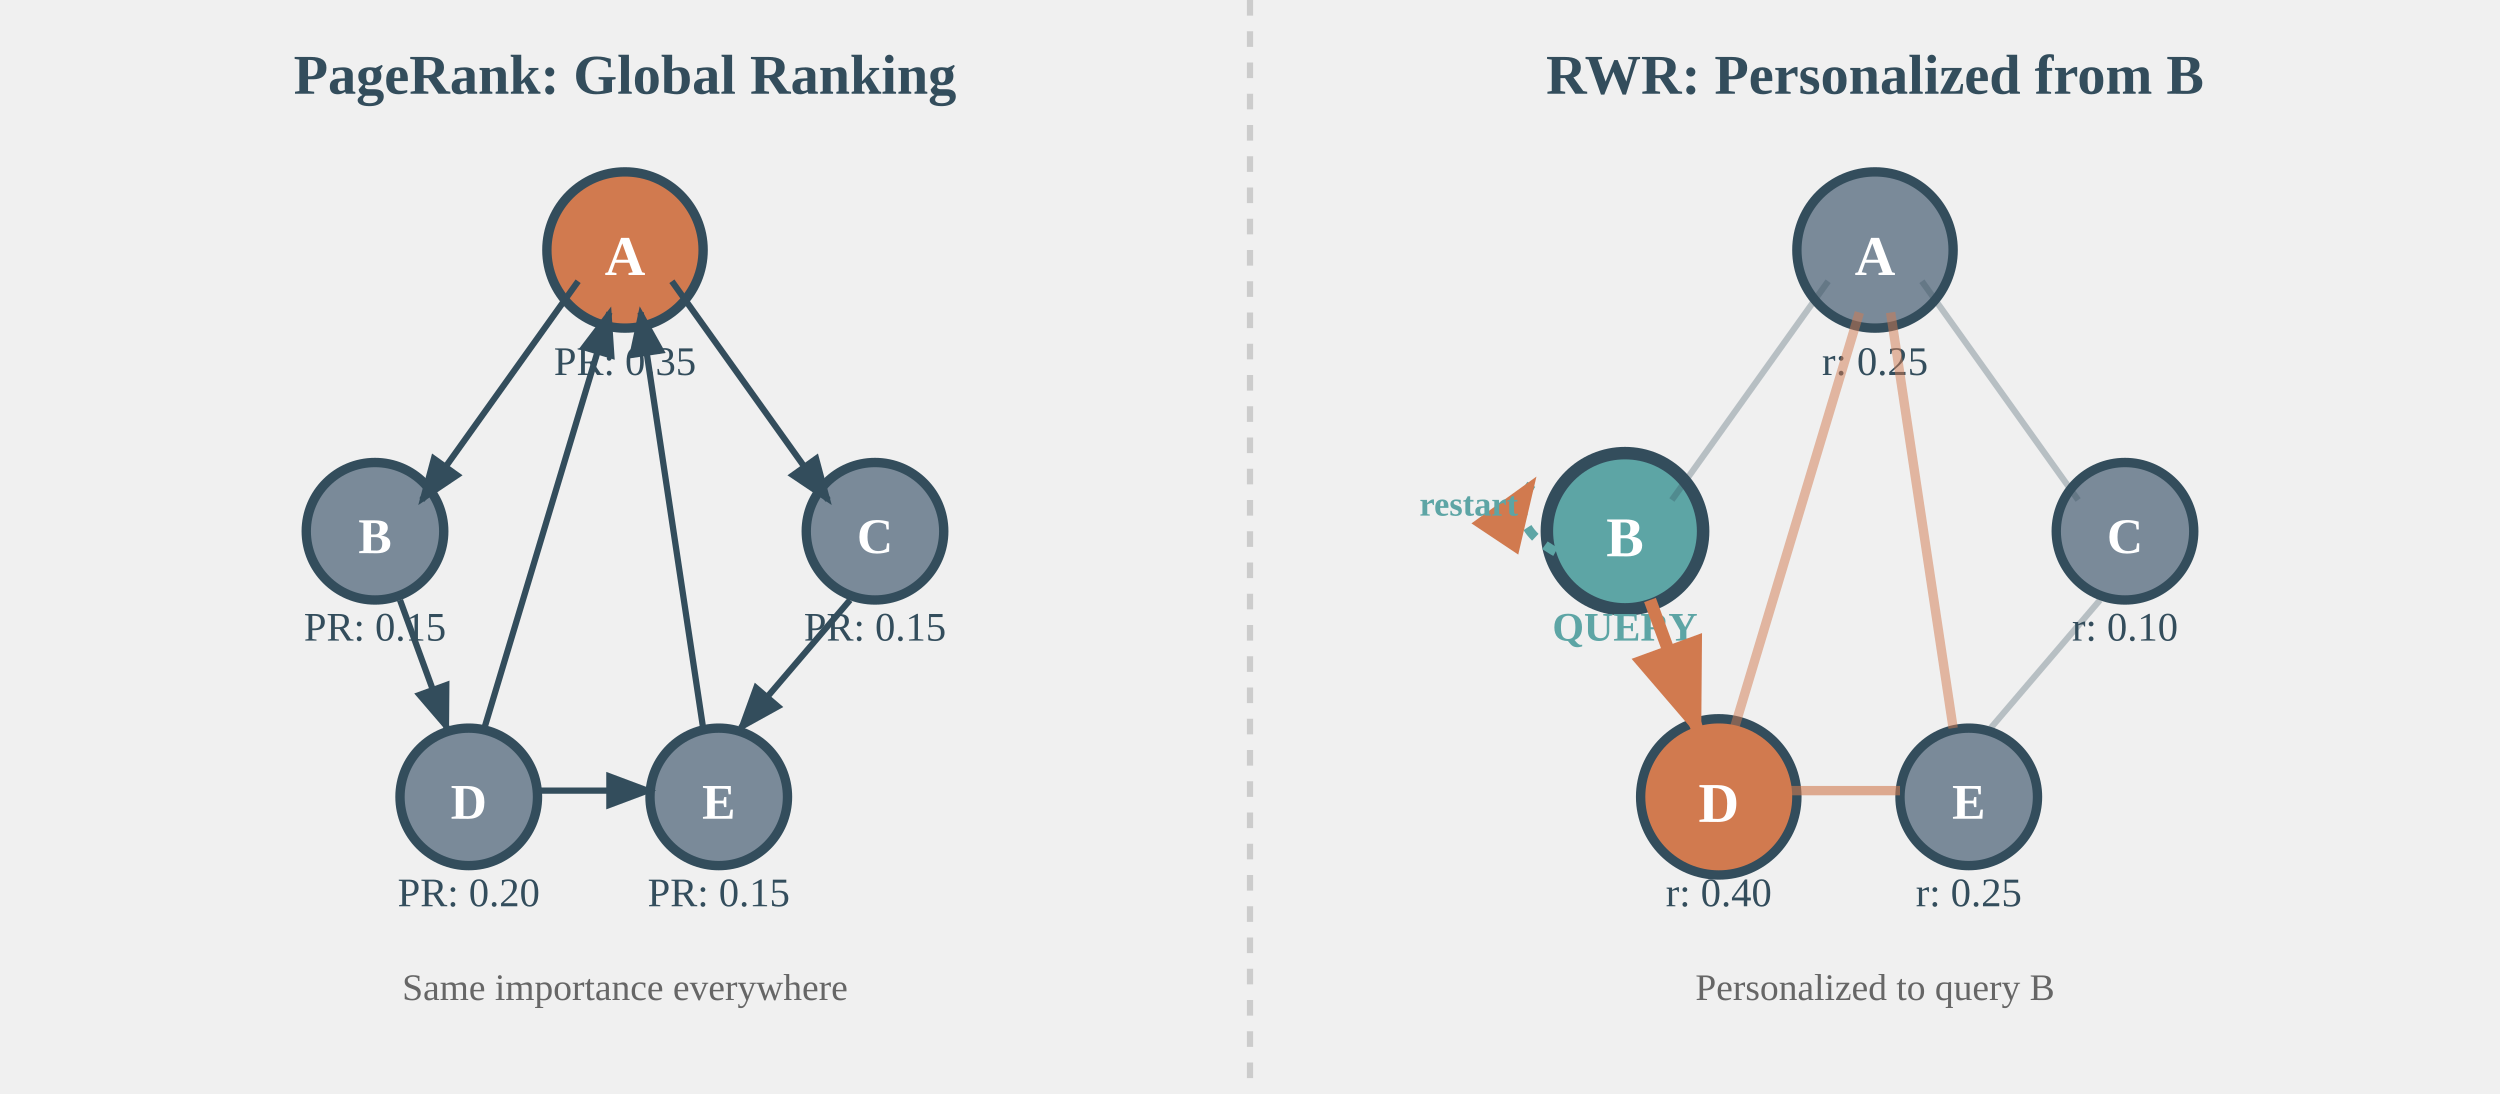
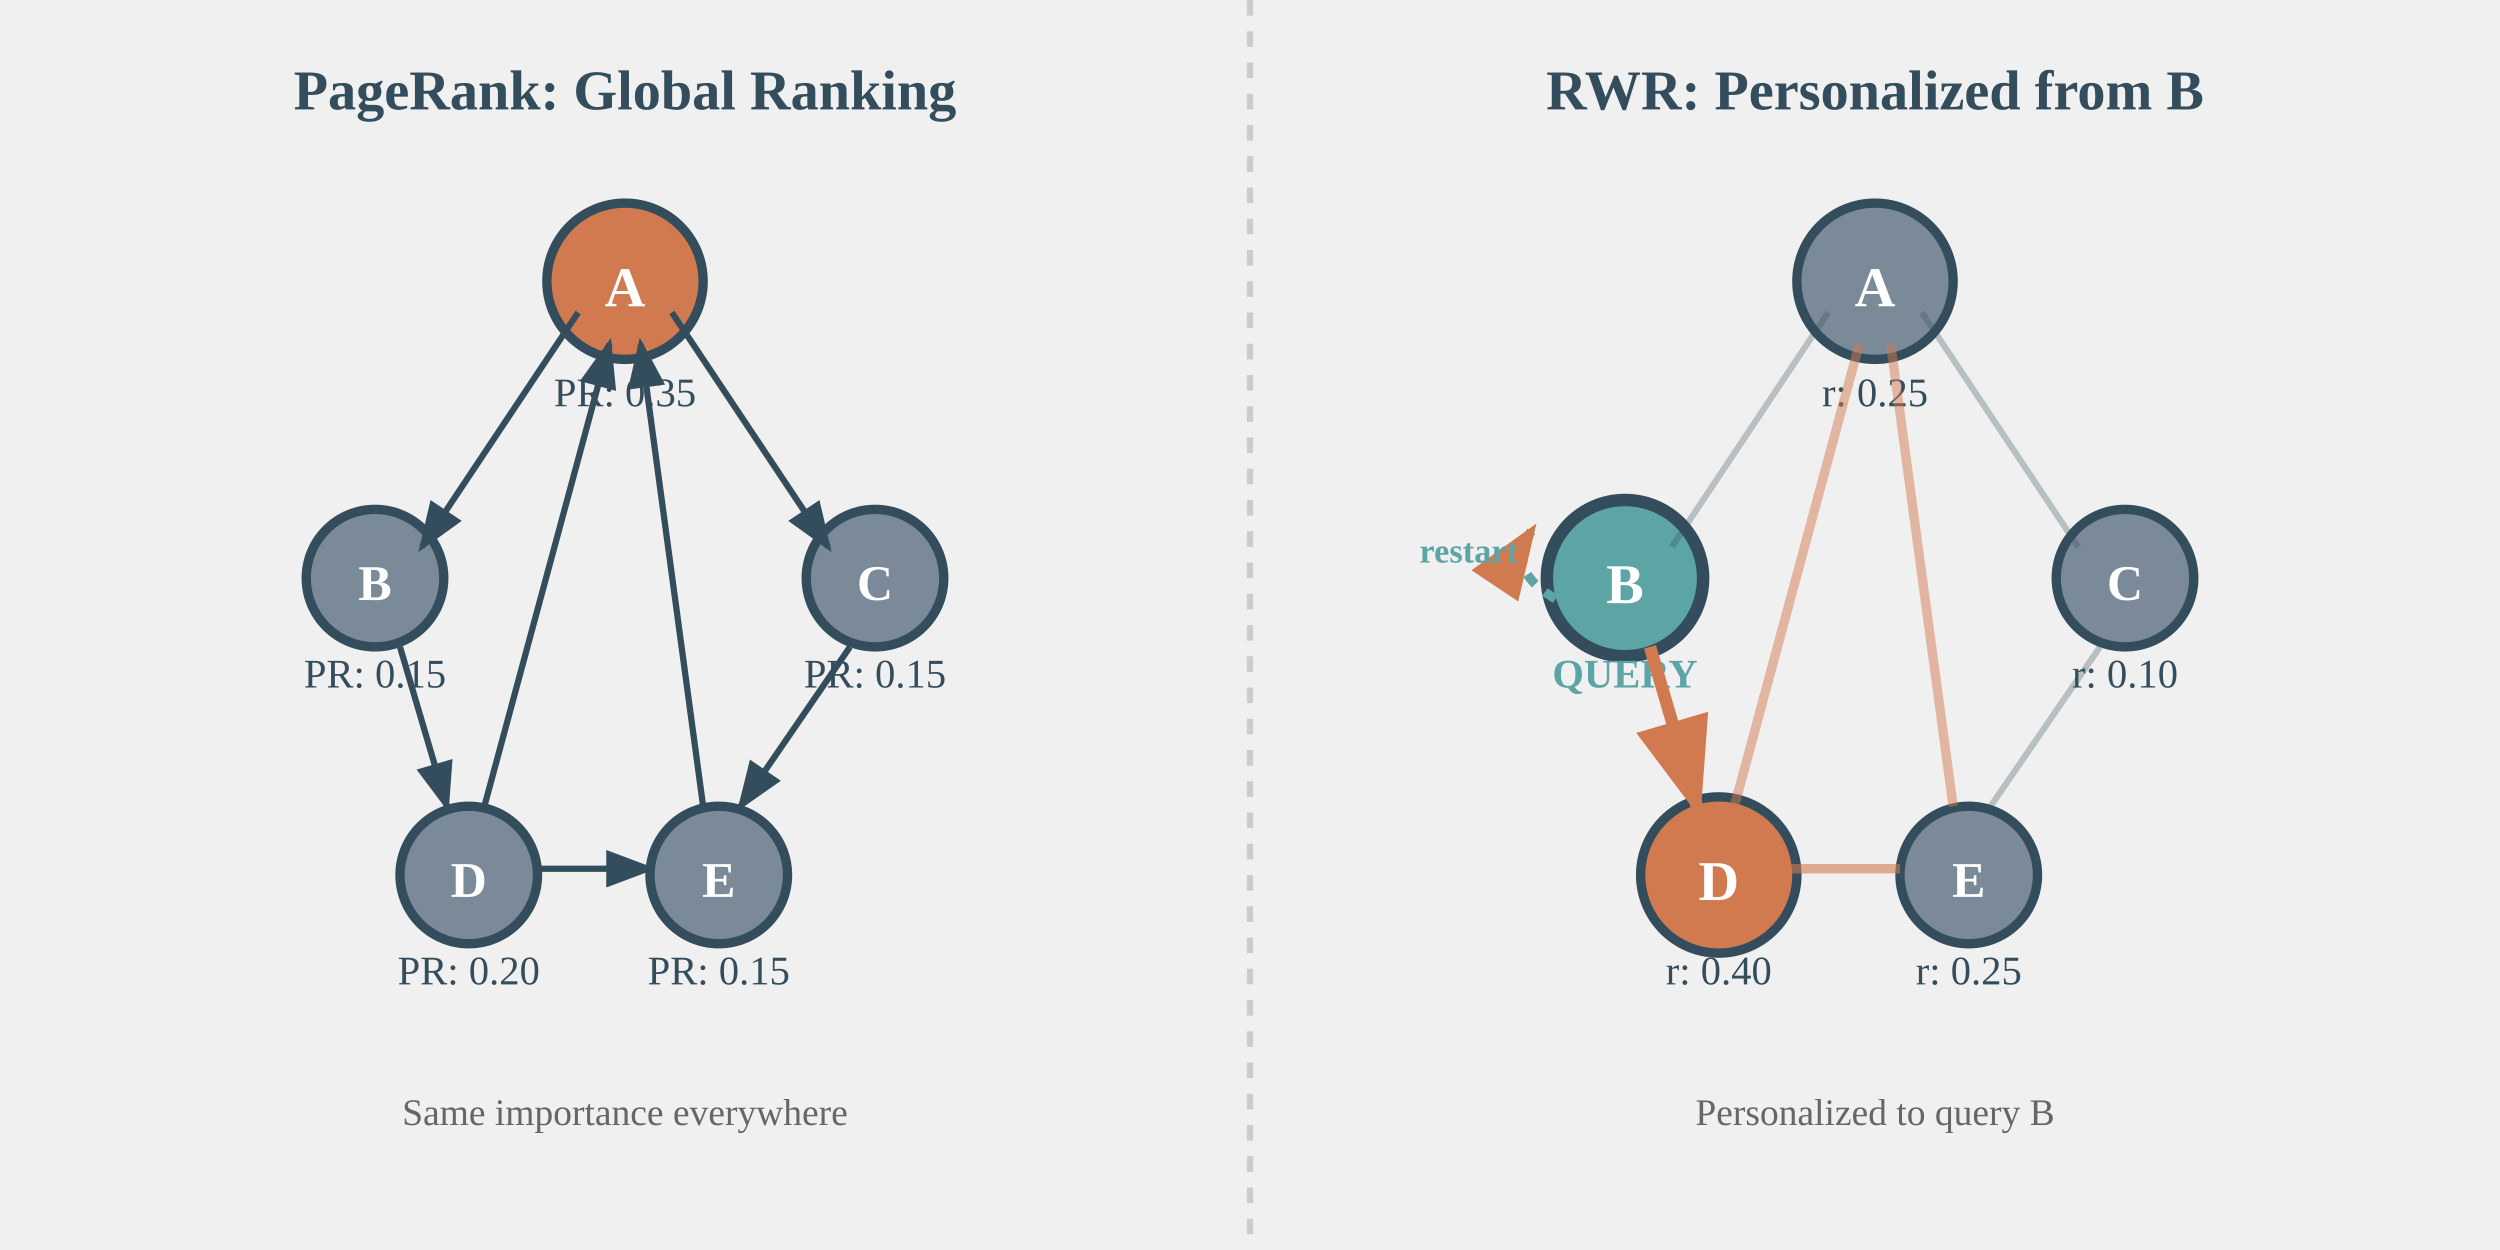
- <svg xmlns="http://www.w3.org/2000/svg" width="800" height="350" viewBox="0 0 800 350">
-   <text x="200" y="30" text-anchor="middle" font-size="18" font-weight="bold" fill="#334d5c">PageRank: Global Ranking</text>
-   <circle cx="200" cy="80" r="25" fill="#d17a4f" stroke="#334d5c" stroke-width="3" />
-   <text x="200" y="88" text-anchor="middle" fill="white" font-size="18" font-weight="bold">A</text>
-   <text x="200" y="120" text-anchor="middle" fill="#334d5c" font-size="13">PR: 0.35</text>
-   <circle cx="120" cy="170" r="22" fill="#7a8a99" stroke="#334d5c" stroke-width="3" />
-   <text x="120" y="177" text-anchor="middle" fill="white" font-size="16" font-weight="bold">B</text>
-   <text x="120" y="205" text-anchor="middle" fill="#334d5c" font-size="13">PR: 0.15</text>
-   <circle cx="280" cy="170" r="22" fill="#7a8a99" stroke="#334d5c" stroke-width="3" />
-   <text x="280" y="177" text-anchor="middle" fill="white" font-size="16" font-weight="bold">C</text>
-   <text x="280" y="205" text-anchor="middle" fill="#334d5c" font-size="13">PR: 0.15</text>
-   <circle cx="150" cy="255" r="22" fill="#7a8a99" stroke="#334d5c" stroke-width="3" />
-   <text x="150" y="262" text-anchor="middle" fill="white" font-size="16" font-weight="bold">D</text>
-   <text x="150" y="290" text-anchor="middle" fill="#334d5c" font-size="13">PR: 0.20</text>
-   <circle cx="230" cy="255" r="22" fill="#7a8a99" stroke="#334d5c" stroke-width="3" />
-   <text x="230" y="262" text-anchor="middle" fill="white" font-size="16" font-weight="bold">E</text>
-   <text x="230" y="290" text-anchor="middle" fill="#334d5c" font-size="13">PR: 0.15</text>
+ <svg xmlns="http://www.w3.org/2000/svg" width="800" height="400" viewBox="0 0 800 400">
+   <text x="200" y="35" text-anchor="middle" font-size="18" font-weight="bold" fill="#334d5c">PageRank: Global Ranking</text>
+   <circle cx="200" cy="90" r="25" fill="#d17a4f" stroke="#334d5c" stroke-width="3" />
+   <text x="200" y="98" text-anchor="middle" fill="white" font-size="18" font-weight="bold">A</text>
+   <text x="200" y="130" text-anchor="middle" fill="#334d5c" font-size="13">PR: 0.35</text>
+   <circle cx="120" cy="185" r="22" fill="#7a8a99" stroke="#334d5c" stroke-width="3" />
+   <text x="120" y="192" text-anchor="middle" fill="white" font-size="16" font-weight="bold">B</text>
+   <text x="120" y="220" text-anchor="middle" fill="#334d5c" font-size="13">PR: 0.15</text>
+   <circle cx="280" cy="185" r="22" fill="#7a8a99" stroke="#334d5c" stroke-width="3" />
+   <text x="280" y="192" text-anchor="middle" fill="white" font-size="16" font-weight="bold">C</text>
+   <text x="280" y="220" text-anchor="middle" fill="#334d5c" font-size="13">PR: 0.15</text>
+   <circle cx="150" cy="280" r="22" fill="#7a8a99" stroke="#334d5c" stroke-width="3" />
+   <text x="150" y="287" text-anchor="middle" fill="white" font-size="16" font-weight="bold">D</text>
+   <text x="150" y="315" text-anchor="middle" fill="#334d5c" font-size="13">PR: 0.20</text>
+   <circle cx="230" cy="280" r="22" fill="#7a8a99" stroke="#334d5c" stroke-width="3" />
+   <text x="230" y="287" text-anchor="middle" fill="white" font-size="16" font-weight="bold">E</text>
+   <text x="230" y="315" text-anchor="middle" fill="#334d5c" font-size="13">PR: 0.15</text>
  <defs>
    <marker id="arrow-pr" markerWidth="8" markerHeight="8" refX="7" refY="3" orient="auto">
      <polygon points="0 0, 8 3, 0 6" fill="#334d5c" />
    </marker>
  </defs>
-   <path d="M 185 90 L 135 160" stroke="#334d5c" stroke-width="2" marker-end="url(#arrow-pr)" />
-   <path d="M 215 90 L 265 160" stroke="#334d5c" stroke-width="2" marker-end="url(#arrow-pr)" />
-   <path d="M 128 192 L 143 233" stroke="#334d5c" stroke-width="2" marker-end="url(#arrow-pr)" />
-   <path d="M 272 192 L 237 233" stroke="#334d5c" stroke-width="2" marker-end="url(#arrow-pr)" />
-   <path d="M 172 253 L 208 253" stroke="#334d5c" stroke-width="2" marker-end="url(#arrow-pr)" />
-   <path d="M 155 233 L 195 100" stroke="#334d5c" stroke-width="2" marker-end="url(#arrow-pr)" />
-   <path d="M 225 233 L 205 100" stroke="#334d5c" stroke-width="2" marker-end="url(#arrow-pr)" />
-   <text x="200" y="320" text-anchor="middle" fill="#666" font-size="12">Same importance everywhere</text>
-   <line x1="400" y1="0" x2="400" y2="350" stroke="#ccc" stroke-width="2" stroke-dasharray="5,5" />
-   <text x="600" y="30" text-anchor="middle" font-size="18" font-weight="bold" fill="#334d5c">RWR: Personalized from B</text>
-   <circle cx="600" cy="80" r="25" fill="#7a8a99" stroke="#334d5c" stroke-width="3" />
-   <text x="600" y="88" text-anchor="middle" fill="white" font-size="18" font-weight="bold">A</text>
-   <text x="600" y="120" text-anchor="middle" fill="#334d5c" font-size="13">r: 0.25</text>
-   <circle cx="520" cy="170" r="25" fill="#5da5a5" stroke="#334d5c" stroke-width="4" />
-   <text x="520" y="178" text-anchor="middle" fill="white" font-size="18" font-weight="bold">B</text>
-   <text x="520" y="205" text-anchor="middle" fill="#5da5a5" font-size="13" font-weight="bold">QUERY</text>
-   <circle cx="680" cy="170" r="22" fill="#7a8a99" stroke="#334d5c" stroke-width="3" />
-   <text x="680" y="177" text-anchor="middle" fill="white" font-size="16" font-weight="bold">C</text>
-   <text x="680" y="205" text-anchor="middle" fill="#334d5c" font-size="13">r: 0.10</text>
-   <circle cx="550" cy="255" r="25" fill="#d17a4f" stroke="#334d5c" stroke-width="3" />
-   <text x="550" y="263" text-anchor="middle" fill="white" font-size="18" font-weight="bold">D</text>
-   <text x="550" y="290" text-anchor="middle" fill="#334d5c" font-size="13">r: 0.40</text>
-   <circle cx="630" cy="255" r="22" fill="#7a8a99" stroke="#334d5c" stroke-width="3" />
-   <text x="630" y="262" text-anchor="middle" fill="white" font-size="16" font-weight="bold">E</text>
-   <text x="630" y="290" text-anchor="middle" fill="#334d5c" font-size="13">r: 0.25</text>
+   <path d="M 185 100 L 135 175" stroke="#334d5c" stroke-width="2" marker-end="url(#arrow-pr)" />
+   <path d="M 215 100 L 265 175" stroke="#334d5c" stroke-width="2" marker-end="url(#arrow-pr)" />
+   <path d="M 128 207 L 143 258" stroke="#334d5c" stroke-width="2" marker-end="url(#arrow-pr)" />
+   <path d="M 272 207 L 237 258" stroke="#334d5c" stroke-width="2" marker-end="url(#arrow-pr)" />
+   <path d="M 172 278 L 208 278" stroke="#334d5c" stroke-width="2" marker-end="url(#arrow-pr)" />
+   <path d="M 155 258 L 195 110" stroke="#334d5c" stroke-width="2" marker-end="url(#arrow-pr)" />
+   <path d="M 225 258 L 205 110" stroke="#334d5c" stroke-width="2" marker-end="url(#arrow-pr)" />
+   <text x="200" y="360" text-anchor="middle" fill="#666" font-size="12">Same importance everywhere</text>
+   <line x1="400" y1="0" x2="400" y2="400" stroke="#ccc" stroke-width="2" stroke-dasharray="5,5" />
+   <text x="600" y="35" text-anchor="middle" font-size="18" font-weight="bold" fill="#334d5c">RWR: Personalized from B</text>
+   <circle cx="600" cy="90" r="25" fill="#7a8a99" stroke="#334d5c" stroke-width="3" />
+   <text x="600" y="98" text-anchor="middle" fill="white" font-size="18" font-weight="bold">A</text>
+   <text x="600" y="130" text-anchor="middle" fill="#334d5c" font-size="13">r: 0.25</text>
+   <circle cx="520" cy="185" r="25" fill="#5da5a5" stroke="#334d5c" stroke-width="4" />
+   <text x="520" y="193" text-anchor="middle" fill="white" font-size="18" font-weight="bold">B</text>
+   <text x="520" y="220" text-anchor="middle" fill="#5da5a5" font-size="13" font-weight="bold">QUERY</text>
+   <circle cx="680" cy="185" r="22" fill="#7a8a99" stroke="#334d5c" stroke-width="3" />
+   <text x="680" y="192" text-anchor="middle" fill="white" font-size="16" font-weight="bold">C</text>
+   <text x="680" y="220" text-anchor="middle" fill="#334d5c" font-size="13">r: 0.10</text>
+   <circle cx="550" cy="280" r="25" fill="#d17a4f" stroke="#334d5c" stroke-width="3" />
+   <text x="550" y="288" text-anchor="middle" fill="white" font-size="18" font-weight="bold">D</text>
+   <text x="550" y="315" text-anchor="middle" fill="#334d5c" font-size="13">r: 0.40</text>
+   <circle cx="630" cy="280" r="22" fill="#7a8a99" stroke="#334d5c" stroke-width="3" />
+   <text x="630" y="287" text-anchor="middle" fill="white" font-size="16" font-weight="bold">E</text>
+   <text x="630" y="315" text-anchor="middle" fill="#334d5c" font-size="13">r: 0.25</text>
  <defs>
    <marker id="arrow-rwr" markerWidth="8" markerHeight="8" refX="7" refY="3" orient="auto">
      <polygon points="0 0, 8 3, 0 6" fill="#d17a4f" />
    </marker>
  </defs>
-   <path d="M 585 90 L 535 160" stroke="#334d5c" stroke-width="2" opacity="0.3" />
-   <path d="M 615 90 L 665 160" stroke="#334d5c" stroke-width="2" opacity="0.3" />
-   <path d="M 528 192 L 543 233" stroke="#d17a4f" stroke-width="4" marker-end="url(#arrow-rwr)" />
-   <path d="M 672 192 L 637 233" stroke="#334d5c" stroke-width="2" opacity="0.3" />
-   <path d="M 572 253 L 608 253" stroke="#d17a4f" stroke-width="3" opacity="0.6" />
-   <path d="M 555 233 L 595 100" stroke="#d17a4f" stroke-width="3" opacity="0.5" />
-   <path d="M 625 233 L 605 100" stroke="#d17a4f" stroke-width="3" opacity="0.5" />
-   <path d="M 505 180 Q 480 170 490 155" stroke="#5da5a5" stroke-width="3" fill="none" marker-end="url(#arrow-rwr)" stroke-dasharray="4,4" />
-   <text x="470" y="165" text-anchor="middle" fill="#5da5a5" font-size="11" font-weight="bold">restart</text>
-   <text x="600" y="320" text-anchor="middle" fill="#666" font-size="12">Personalized to query B</text>
+   <path d="M 585 100 L 535 175" stroke="#334d5c" stroke-width="2" opacity="0.3" />
+   <path d="M 615 100 L 665 175" stroke="#334d5c" stroke-width="2" opacity="0.3" />
+   <path d="M 528 207 L 543 258" stroke="#d17a4f" stroke-width="4" marker-end="url(#arrow-rwr)" />
+   <path d="M 672 207 L 637 258" stroke="#334d5c" stroke-width="2" opacity="0.3" />
+   <path d="M 572 278 L 608 278" stroke="#d17a4f" stroke-width="3" opacity="0.6" />
+   <path d="M 555 258 L 595 110" stroke="#d17a4f" stroke-width="3" opacity="0.5" />
+   <path d="M 625 258 L 605 110" stroke="#d17a4f" stroke-width="3" opacity="0.5" />
+   <path d="M 505 195 Q 480 185 490 170" stroke="#5da5a5" stroke-width="3" fill="none" marker-end="url(#arrow-rwr)" stroke-dasharray="4,4" />
+   <text x="470" y="180" text-anchor="middle" fill="#5da5a5" font-size="11" font-weight="bold">restart</text>
+   <text x="600" y="360" text-anchor="middle" fill="#666" font-size="12">Personalized to query B</text>
</svg>
